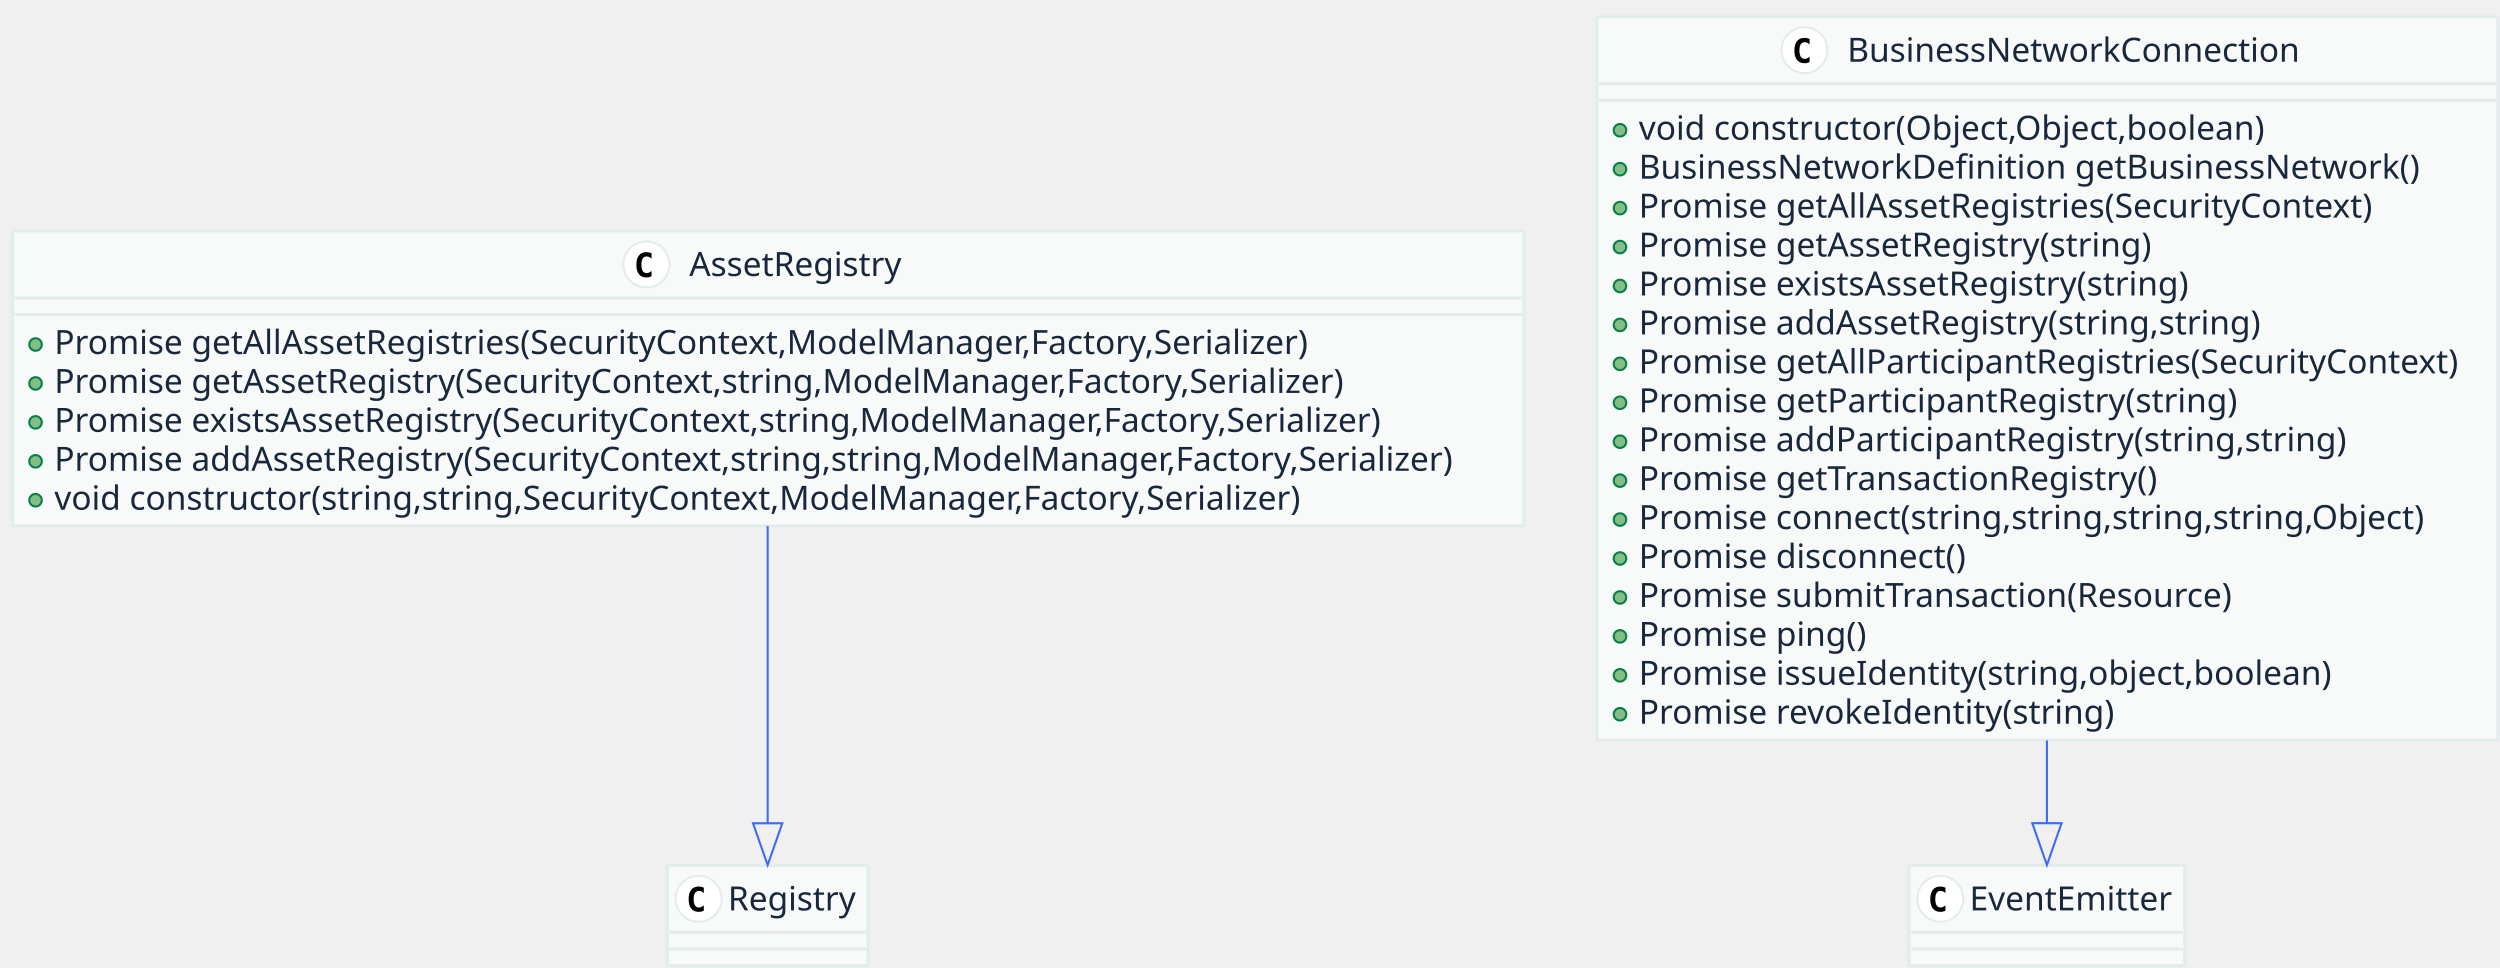
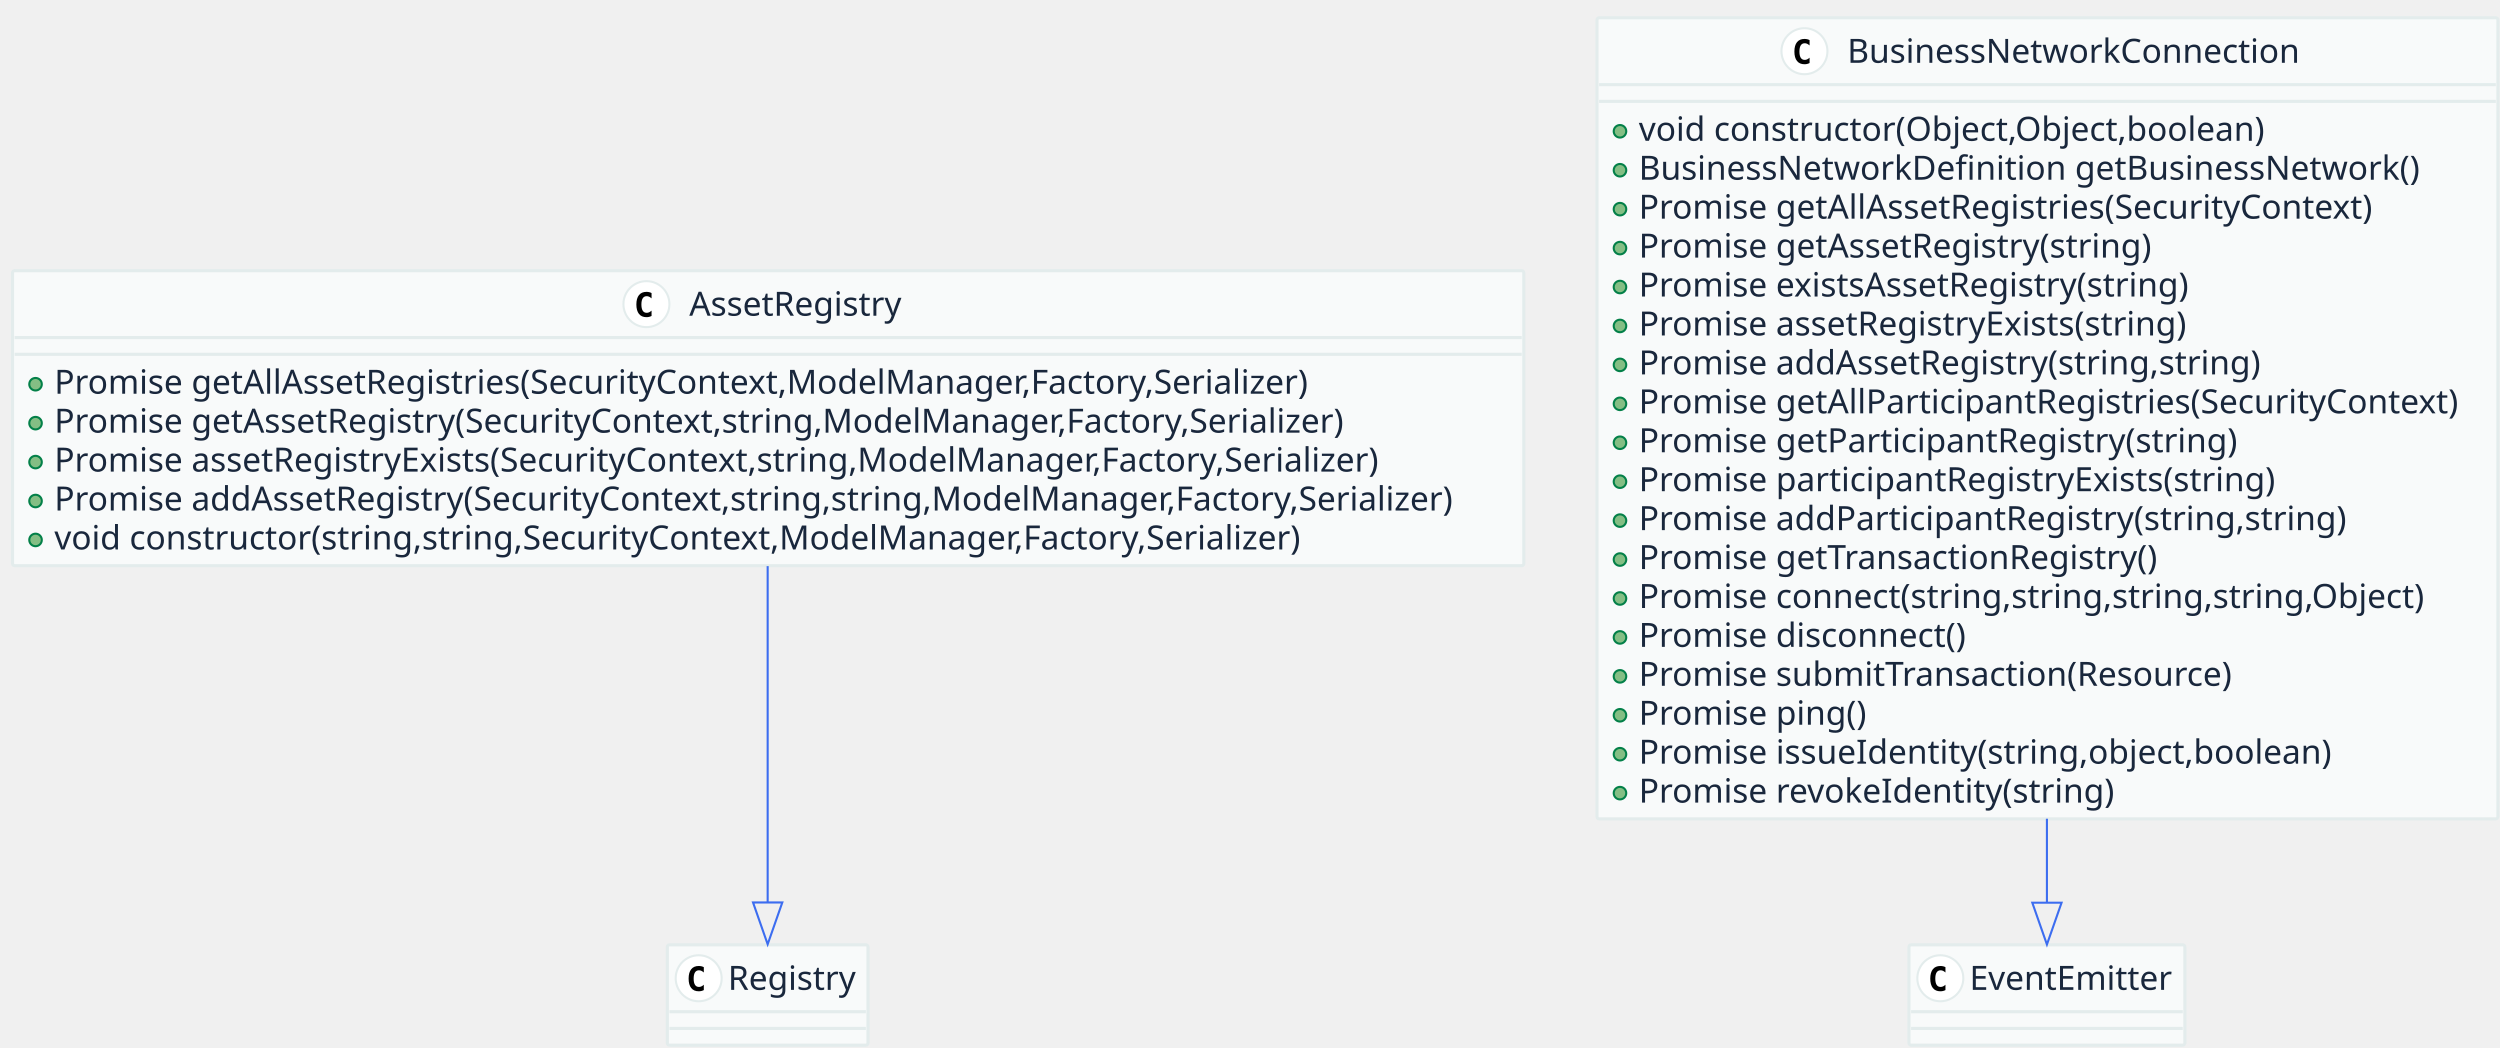
- <svg xmlns="http://www.w3.org/2000/svg" contentScriptType="application/ecmascript" contentStyleType="text/css" height="463px" preserveAspectRatio="none" style="width:1196px;height:463px;" version="1.1" viewBox="0 0 1196 463" width="1196px" zoomAndPan="magnify">
+ <svg xmlns="http://www.w3.org/2000/svg" contentScriptType="application/ecmascript" contentStyleType="text/css" height="501px" preserveAspectRatio="none" style="width:1196px;height:501px;" version="1.1" viewBox="0 0 1196 501" width="1196px" zoomAndPan="magnify">
  <defs />
  <g>
-     <rect fill="#F8FAFA" height="141.125" rx="1" ry="1" style="stroke: #E3ECEC; stroke-width: 1.5;" width="723" x="6" y="110.5" />
-     <ellipse cx="309.25" cy="126.5" fill="#FFFFFF" rx="11" ry="11" style="stroke: #E3ECEC; stroke-width: 1.0;" />
-     <path d="M311.703,132.156 Q311.156,132.438 310.555,132.586 Q309.953,132.734 309.281,132.734 Q306.922,132.734 305.68,131.172 Q304.438,129.609 304.438,126.672 Q304.438,123.734 305.68,122.18 Q306.922,120.625 309.281,120.625 Q309.953,120.625 310.562,120.766 Q311.172,120.906 311.703,121.188 L311.703,123.75 Q311.109,123.203 310.547,122.945 Q309.984,122.688 309.391,122.688 Q308.125,122.688 307.484,123.695 Q306.844,124.703 306.844,126.672 Q306.844,128.641 307.484,129.648 Q308.125,130.656 309.391,130.656 Q309.984,130.656 310.547,130.398 Q311.109,130.141 311.703,129.594 L311.703,132.156 Z " />
-     <text fill="#19273C" font-family="sans-serif" font-size="16" lengthAdjust="spacingAndGlyphs" textLength="108" x="329.75" y="132.039">AssetRegistry</text>
-     <line style="stroke: #E3ECEC; stroke-width: 1.5;" x1="7" x2="728" y1="142.5" y2="142.5" />
-     <line style="stroke: #E3ECEC; stroke-width: 1.5;" x1="7" x2="728" y1="150.5" y2="150.5" />
-     <ellipse cx="17" cy="164.812" fill="#84BE84" rx="3" ry="3" style="stroke: #038048; stroke-width: 1.0;" />
-     <text fill="#19273C" font-family="sans-serif" font-size="16" lengthAdjust="spacingAndGlyphs" textLength="622" x="26" y="169.352">Promise getAllAssetRegistries(SecurityContext,ModelManager,Factory,Serializer)</text>
-     <ellipse cx="17" cy="183.438" fill="#84BE84" rx="3" ry="3" style="stroke: #038048; stroke-width: 1.0;" />
-     <text fill="#19273C" font-family="sans-serif" font-size="16" lengthAdjust="spacingAndGlyphs" textLength="643" x="26" y="187.977">Promise getAssetRegistry(SecurityContext,string,ModelManager,Factory,Serializer)</text>
-     <ellipse cx="17" cy="202.062" fill="#84BE84" rx="3" ry="3" style="stroke: #038048; stroke-width: 1.0;" />
-     <text fill="#19273C" font-family="sans-serif" font-size="16" lengthAdjust="spacingAndGlyphs" textLength="664" x="26" y="206.602">Promise existsAssetRegistry(SecurityContext,string,ModelManager,Factory,Serializer)</text>
-     <ellipse cx="17" cy="220.688" fill="#84BE84" rx="3" ry="3" style="stroke: #038048; stroke-width: 1.0;" />
-     <text fill="#19273C" font-family="sans-serif" font-size="16" lengthAdjust="spacingAndGlyphs" textLength="697" x="26" y="225.227">Promise addAssetRegistry(SecurityContext,string,string,ModelManager,Factory,Serializer)</text>
-     <ellipse cx="17" cy="239.312" fill="#84BE84" rx="3" ry="3" style="stroke: #038048; stroke-width: 1.0;" />
-     <text fill="#19273C" font-family="sans-serif" font-size="16" lengthAdjust="spacingAndGlyphs" textLength="622" x="26" y="243.852">void constructor(string,string,SecurityContext,ModelManager,Factory,Serializer)</text>
-     <rect fill="#F8FAFA" height="48" rx="1" ry="1" style="stroke: #E3ECEC; stroke-width: 1.5;" width="96" x="319.25" y="414" />
-     <ellipse cx="334.25" cy="430" fill="#FFFFFF" rx="11" ry="11" style="stroke: #E3ECEC; stroke-width: 1.0;" />
-     <path d="M336.703,435.656 Q336.156,435.938 335.555,436.086 Q334.953,436.234 334.281,436.234 Q331.922,436.234 330.68,434.672 Q329.438,433.109 329.438,430.172 Q329.438,427.234 330.68,425.68 Q331.922,424.125 334.281,424.125 Q334.953,424.125 335.562,424.266 Q336.172,424.406 336.703,424.688 L336.703,427.25 Q336.109,426.703 335.547,426.445 Q334.984,426.188 334.391,426.188 Q333.125,426.188 332.484,427.195 Q331.844,428.203 331.844,430.172 Q331.844,432.141 332.484,433.148 Q333.125,434.156 334.391,434.156 Q334.984,434.156 335.547,433.898 Q336.109,433.641 336.703,433.094 L336.703,435.656 Z " />
-     <text fill="#19273C" font-family="sans-serif" font-size="16" lengthAdjust="spacingAndGlyphs" textLength="64" x="348.25" y="435.539">Registry</text>
-     <line style="stroke: #E3ECEC; stroke-width: 1.5;" x1="320.25" x2="414.25" y1="446" y2="446" />
-     <line style="stroke: #E3ECEC; stroke-width: 1.5;" x1="320.25" x2="414.25" y1="454" y2="454" />
-     <rect fill="#F8FAFA" height="346" rx="1" ry="1" style="stroke: #E3ECEC; stroke-width: 1.5;" width="431" x="764" y="8" />
-     <ellipse cx="863.25" cy="24" fill="#FFFFFF" rx="11" ry="11" style="stroke: #E3ECEC; stroke-width: 1.0;" />
-     <path d="M865.703,29.656 Q865.156,29.938 864.555,30.086 Q863.953,30.234 863.281,30.234 Q860.922,30.234 859.68,28.672 Q858.438,27.109 858.438,24.172 Q858.438,21.234 859.68,19.68 Q860.922,18.125 863.281,18.125 Q863.953,18.125 864.562,18.266 Q865.172,18.406 865.703,18.688 L865.703,21.25 Q865.109,20.703 864.547,20.445 Q863.984,20.188 863.391,20.188 Q862.125,20.188 861.484,21.195 Q860.844,22.203 860.844,24.172 Q860.844,26.141 861.484,27.148 Q862.125,28.156 863.391,28.156 Q863.984,28.156 864.547,27.898 Q865.109,27.641 865.703,27.094 L865.703,29.656 Z " />
-     <text fill="#19273C" font-family="sans-serif" font-size="16" lengthAdjust="spacingAndGlyphs" textLength="224" x="883.75" y="29.539">BusinessNetworkConnection</text>
-     <line style="stroke: #E3ECEC; stroke-width: 1.5;" x1="765" x2="1194" y1="40" y2="40" />
-     <line style="stroke: #E3ECEC; stroke-width: 1.5;" x1="765" x2="1194" y1="48" y2="48" />
-     <ellipse cx="775" cy="62.312" fill="#84BE84" rx="3" ry="3" style="stroke: #038048; stroke-width: 1.0;" />
-     <text fill="#19273C" font-family="sans-serif" font-size="16" lengthAdjust="spacingAndGlyphs" textLength="313" x="784" y="66.852">void constructor(Object,Object,boolean)</text>
-     <ellipse cx="775" cy="80.938" fill="#84BE84" rx="3" ry="3" style="stroke: #038048; stroke-width: 1.0;" />
-     <text fill="#19273C" font-family="sans-serif" font-size="16" lengthAdjust="spacingAndGlyphs" textLength="386" x="784" y="85.477">BusinessNetworkDefinition getBusinessNetwork()</text>
-     <ellipse cx="775" cy="99.562" fill="#84BE84" rx="3" ry="3" style="stroke: #038048; stroke-width: 1.0;" />
-     <text fill="#19273C" font-family="sans-serif" font-size="16" lengthAdjust="spacingAndGlyphs" textLength="367" x="784" y="104.102">Promise getAllAssetRegistries(SecurityContext)</text>
-     <ellipse cx="775" cy="118.188" fill="#84BE84" rx="3" ry="3" style="stroke: #038048; stroke-width: 1.0;" />
-     <text fill="#19273C" font-family="sans-serif" font-size="16" lengthAdjust="spacingAndGlyphs" textLength="258" x="784" y="122.727">Promise getAssetRegistry(string)</text>
-     <ellipse cx="775" cy="136.812" fill="#84BE84" rx="3" ry="3" style="stroke: #038048; stroke-width: 1.0;" />
-     <text fill="#19273C" font-family="sans-serif" font-size="16" lengthAdjust="spacingAndGlyphs" textLength="279" x="784" y="141.352">Promise existsAssetRegistry(string)</text>
-     <ellipse cx="775" cy="155.438" fill="#84BE84" rx="3" ry="3" style="stroke: #038048; stroke-width: 1.0;" />
-     <text fill="#19273C" font-family="sans-serif" font-size="16" lengthAdjust="spacingAndGlyphs" textLength="312" x="784" y="159.977">Promise addAssetRegistry(string,string)</text>
-     <ellipse cx="775" cy="174.062" fill="#84BE84" rx="3" ry="3" style="stroke: #038048; stroke-width: 1.0;" />
-     <text fill="#19273C" font-family="sans-serif" font-size="16" lengthAdjust="spacingAndGlyphs" textLength="405" x="784" y="178.602">Promise getAllParticipantRegistries(SecurityContext)</text>
-     <ellipse cx="775" cy="192.688" fill="#84BE84" rx="3" ry="3" style="stroke: #038048; stroke-width: 1.0;" />
-     <text fill="#19273C" font-family="sans-serif" font-size="16" lengthAdjust="spacingAndGlyphs" textLength="296" x="784" y="197.227">Promise getParticipantRegistry(string)</text>
-     <ellipse cx="775" cy="211.312" fill="#84BE84" rx="3" ry="3" style="stroke: #038048; stroke-width: 1.0;" />
-     <text fill="#19273C" font-family="sans-serif" font-size="16" lengthAdjust="spacingAndGlyphs" textLength="350" x="784" y="215.852">Promise addParticipantRegistry(string,string)</text>
-     <ellipse cx="775" cy="229.938" fill="#84BE84" rx="3" ry="3" style="stroke: #038048; stroke-width: 1.0;" />
-     <text fill="#19273C" font-family="sans-serif" font-size="16" lengthAdjust="spacingAndGlyphs" textLength="260" x="784" y="234.477">Promise getTransactionRegistry()</text>
-     <ellipse cx="775" cy="248.562" fill="#84BE84" rx="3" ry="3" style="stroke: #038048; stroke-width: 1.0;" />
-     <text fill="#19273C" font-family="sans-serif" font-size="16" lengthAdjust="spacingAndGlyphs" textLength="393" x="784" y="253.102">Promise connect(string,string,string,string,Object)</text>
-     <ellipse cx="775" cy="267.188" fill="#84BE84" rx="3" ry="3" style="stroke: #038048; stroke-width: 1.0;" />
-     <text fill="#19273C" font-family="sans-serif" font-size="16" lengthAdjust="spacingAndGlyphs" textLength="165" x="784" y="271.727">Promise disconnect()</text>
-     <ellipse cx="775" cy="285.812" fill="#84BE84" rx="3" ry="3" style="stroke: #038048; stroke-width: 1.0;" />
-     <text fill="#19273C" font-family="sans-serif" font-size="16" lengthAdjust="spacingAndGlyphs" textLength="298" x="784" y="290.352">Promise submitTransaction(Resource)</text>
-     <ellipse cx="775" cy="304.438" fill="#84BE84" rx="3" ry="3" style="stroke: #038048; stroke-width: 1.0;" />
-     <text fill="#19273C" font-family="sans-serif" font-size="16" lengthAdjust="spacingAndGlyphs" textLength="113" x="784" y="308.977">Promise ping()</text>
-     <ellipse cx="775" cy="323.062" fill="#84BE84" rx="3" ry="3" style="stroke: #038048; stroke-width: 1.0;" />
-     <text fill="#19273C" font-family="sans-serif" font-size="16" lengthAdjust="spacingAndGlyphs" textLength="341" x="784" y="327.602">Promise issueIdentity(string,object,boolean)</text>
-     <ellipse cx="775" cy="341.688" fill="#84BE84" rx="3" ry="3" style="stroke: #038048; stroke-width: 1.0;" />
-     <text fill="#19273C" font-family="sans-serif" font-size="16" lengthAdjust="spacingAndGlyphs" textLength="236" x="784" y="346.227">Promise revokeIdentity(string)</text>
-     <rect fill="#F8FAFA" height="48" rx="1" ry="1" style="stroke: #E3ECEC; stroke-width: 1.5;" width="132" x="913.25" y="414" />
-     <ellipse cx="928.25" cy="430" fill="#FFFFFF" rx="11" ry="11" style="stroke: #E3ECEC; stroke-width: 1.0;" />
-     <path d="M930.703,435.656 Q930.156,435.938 929.555,436.086 Q928.953,436.234 928.281,436.234 Q925.922,436.234 924.68,434.672 Q923.438,433.109 923.438,430.172 Q923.438,427.234 924.68,425.68 Q925.922,424.125 928.281,424.125 Q928.953,424.125 929.562,424.266 Q930.172,424.406 930.703,424.688 L930.703,427.25 Q930.109,426.703 929.547,426.445 Q928.984,426.188 928.391,426.188 Q927.125,426.188 926.484,427.195 Q925.844,428.203 925.844,430.172 Q925.844,432.141 926.484,433.148 Q927.125,434.156 928.391,434.156 Q928.984,434.156 929.547,433.898 Q930.109,433.641 930.703,433.094 L930.703,435.656 Z " />
-     <text fill="#19273C" font-family="sans-serif" font-size="16" lengthAdjust="spacingAndGlyphs" textLength="100" x="942.25" y="435.539">EventEmitter</text>
-     <line style="stroke: #E3ECEC; stroke-width: 1.5;" x1="914.25" x2="1044.25" y1="446" y2="446" />
-     <line style="stroke: #E3ECEC; stroke-width: 1.5;" x1="914.25" x2="1044.25" y1="454" y2="454" />
-     <path d="M367.25,251.68 C367.25,297.025 367.25,354.75 367.25,393.628 " fill="none" style="stroke: #3C6DF0; stroke-width: 1.0;" />
-     <polygon fill="none" points="374.25,393.85,367.25,413.85,360.25,393.85,374.25,393.85" style="stroke: #3C6DF0; stroke-width: 1.0;" />
-     <path d="M979.25,354.209 C979.25,368.491 979.25,381.917 979.25,393.631 " fill="none" style="stroke: #3C6DF0; stroke-width: 1.0;" />
-     <polygon fill="none" points="986.25,393.824,979.25,413.824,972.25,393.824,986.25,393.824" style="stroke: #3C6DF0; stroke-width: 1.0;" />
+     <rect fill="#F8FAFA" height="141.125" rx="1" ry="1" style="stroke: #E3ECEC; stroke-width: 1.5;" width="723" x="6" y="129.5" />
+     <ellipse cx="309.25" cy="145.5" fill="#FFFFFF" rx="11" ry="11" style="stroke: #E3ECEC; stroke-width: 1.0;" />
+     <path d="M311.703,151.156 Q311.156,151.438 310.555,151.586 Q309.953,151.734 309.281,151.734 Q306.922,151.734 305.68,150.172 Q304.438,148.609 304.438,145.672 Q304.438,142.734 305.68,141.18 Q306.922,139.625 309.281,139.625 Q309.953,139.625 310.562,139.766 Q311.172,139.906 311.703,140.188 L311.703,142.75 Q311.109,142.203 310.547,141.945 Q309.984,141.688 309.391,141.688 Q308.125,141.688 307.484,142.695 Q306.844,143.703 306.844,145.672 Q306.844,147.641 307.484,148.648 Q308.125,149.656 309.391,149.656 Q309.984,149.656 310.547,149.398 Q311.109,149.141 311.703,148.594 L311.703,151.156 Z " />
+     <text fill="#19273C" font-family="sans-serif" font-size="16" lengthAdjust="spacingAndGlyphs" textLength="108" x="329.75" y="151.039">AssetRegistry</text>
+     <line style="stroke: #E3ECEC; stroke-width: 1.5;" x1="7" x2="728" y1="161.5" y2="161.5" />
+     <line style="stroke: #E3ECEC; stroke-width: 1.5;" x1="7" x2="728" y1="169.5" y2="169.5" />
+     <ellipse cx="17" cy="183.812" fill="#84BE84" rx="3" ry="3" style="stroke: #038048; stroke-width: 1.0;" />
+     <text fill="#19273C" font-family="sans-serif" font-size="16" lengthAdjust="spacingAndGlyphs" textLength="622" x="26" y="188.352">Promise getAllAssetRegistries(SecurityContext,ModelManager,Factory,Serializer)</text>
+     <ellipse cx="17" cy="202.438" fill="#84BE84" rx="3" ry="3" style="stroke: #038048; stroke-width: 1.0;" />
+     <text fill="#19273C" font-family="sans-serif" font-size="16" lengthAdjust="spacingAndGlyphs" textLength="643" x="26" y="206.977">Promise getAssetRegistry(SecurityContext,string,ModelManager,Factory,Serializer)</text>
+     <ellipse cx="17" cy="221.062" fill="#84BE84" rx="3" ry="3" style="stroke: #038048; stroke-width: 1.0;" />
+     <text fill="#19273C" font-family="sans-serif" font-size="16" lengthAdjust="spacingAndGlyphs" textLength="663" x="26" y="225.602">Promise assetRegistryExists(SecurityContext,string,ModelManager,Factory,Serializer)</text>
+     <ellipse cx="17" cy="239.688" fill="#84BE84" rx="3" ry="3" style="stroke: #038048; stroke-width: 1.0;" />
+     <text fill="#19273C" font-family="sans-serif" font-size="16" lengthAdjust="spacingAndGlyphs" textLength="697" x="26" y="244.227">Promise addAssetRegistry(SecurityContext,string,string,ModelManager,Factory,Serializer)</text>
+     <ellipse cx="17" cy="258.312" fill="#84BE84" rx="3" ry="3" style="stroke: #038048; stroke-width: 1.0;" />
+     <text fill="#19273C" font-family="sans-serif" font-size="16" lengthAdjust="spacingAndGlyphs" textLength="622" x="26" y="262.852">void constructor(string,string,SecurityContext,ModelManager,Factory,Serializer)</text>
+     <rect fill="#F8FAFA" height="48" rx="1" ry="1" style="stroke: #E3ECEC; stroke-width: 1.5;" width="96" x="319.25" y="452" />
+     <ellipse cx="334.25" cy="468" fill="#FFFFFF" rx="11" ry="11" style="stroke: #E3ECEC; stroke-width: 1.0;" />
+     <path d="M336.703,473.656 Q336.156,473.938 335.555,474.086 Q334.953,474.234 334.281,474.234 Q331.922,474.234 330.68,472.672 Q329.438,471.109 329.438,468.172 Q329.438,465.234 330.68,463.68 Q331.922,462.125 334.281,462.125 Q334.953,462.125 335.562,462.266 Q336.172,462.406 336.703,462.688 L336.703,465.25 Q336.109,464.703 335.547,464.445 Q334.984,464.188 334.391,464.188 Q333.125,464.188 332.484,465.195 Q331.844,466.203 331.844,468.172 Q331.844,470.141 332.484,471.148 Q333.125,472.156 334.391,472.156 Q334.984,472.156 335.547,471.898 Q336.109,471.641 336.703,471.094 L336.703,473.656 Z " />
+     <text fill="#19273C" font-family="sans-serif" font-size="16" lengthAdjust="spacingAndGlyphs" textLength="64" x="348.25" y="473.539">Registry</text>
+     <line style="stroke: #E3ECEC; stroke-width: 1.5;" x1="320.25" x2="414.25" y1="484" y2="484" />
+     <line style="stroke: #E3ECEC; stroke-width: 1.5;" x1="320.25" x2="414.25" y1="492" y2="492" />
+     <rect fill="#F8FAFA" height="383.25" rx="1" ry="1" style="stroke: #E3ECEC; stroke-width: 1.5;" width="431" x="764" y="8.5" />
+     <ellipse cx="863.25" cy="24.5" fill="#FFFFFF" rx="11" ry="11" style="stroke: #E3ECEC; stroke-width: 1.0;" />
+     <path d="M865.703,30.156 Q865.156,30.438 864.555,30.586 Q863.953,30.734 863.281,30.734 Q860.922,30.734 859.68,29.172 Q858.438,27.609 858.438,24.672 Q858.438,21.734 859.68,20.18 Q860.922,18.625 863.281,18.625 Q863.953,18.625 864.562,18.766 Q865.172,18.906 865.703,19.188 L865.703,21.75 Q865.109,21.203 864.547,20.945 Q863.984,20.688 863.391,20.688 Q862.125,20.688 861.484,21.695 Q860.844,22.703 860.844,24.672 Q860.844,26.641 861.484,27.648 Q862.125,28.656 863.391,28.656 Q863.984,28.656 864.547,28.398 Q865.109,28.141 865.703,27.594 L865.703,30.156 Z " />
+     <text fill="#19273C" font-family="sans-serif" font-size="16" lengthAdjust="spacingAndGlyphs" textLength="224" x="883.75" y="30.039">BusinessNetworkConnection</text>
+     <line style="stroke: #E3ECEC; stroke-width: 1.5;" x1="765" x2="1194" y1="40.5" y2="40.5" />
+     <line style="stroke: #E3ECEC; stroke-width: 1.5;" x1="765" x2="1194" y1="48.5" y2="48.5" />
+     <ellipse cx="775" cy="62.812" fill="#84BE84" rx="3" ry="3" style="stroke: #038048; stroke-width: 1.0;" />
+     <text fill="#19273C" font-family="sans-serif" font-size="16" lengthAdjust="spacingAndGlyphs" textLength="313" x="784" y="67.352">void constructor(Object,Object,boolean)</text>
+     <ellipse cx="775" cy="81.438" fill="#84BE84" rx="3" ry="3" style="stroke: #038048; stroke-width: 1.0;" />
+     <text fill="#19273C" font-family="sans-serif" font-size="16" lengthAdjust="spacingAndGlyphs" textLength="386" x="784" y="85.977">BusinessNetworkDefinition getBusinessNetwork()</text>
+     <ellipse cx="775" cy="100.062" fill="#84BE84" rx="3" ry="3" style="stroke: #038048; stroke-width: 1.0;" />
+     <text fill="#19273C" font-family="sans-serif" font-size="16" lengthAdjust="spacingAndGlyphs" textLength="367" x="784" y="104.602">Promise getAllAssetRegistries(SecurityContext)</text>
+     <ellipse cx="775" cy="118.688" fill="#84BE84" rx="3" ry="3" style="stroke: #038048; stroke-width: 1.0;" />
+     <text fill="#19273C" font-family="sans-serif" font-size="16" lengthAdjust="spacingAndGlyphs" textLength="258" x="784" y="123.227">Promise getAssetRegistry(string)</text>
+     <ellipse cx="775" cy="137.312" fill="#84BE84" rx="3" ry="3" style="stroke: #038048; stroke-width: 1.0;" />
+     <text fill="#19273C" font-family="sans-serif" font-size="16" lengthAdjust="spacingAndGlyphs" textLength="279" x="784" y="141.852">Promise existsAssetRegistry(string)</text>
+     <ellipse cx="775" cy="155.938" fill="#84BE84" rx="3" ry="3" style="stroke: #038048; stroke-width: 1.0;" />
+     <text fill="#19273C" font-family="sans-serif" font-size="16" lengthAdjust="spacingAndGlyphs" textLength="278" x="784" y="160.477">Promise assetRegistryExists(string)</text>
+     <ellipse cx="775" cy="174.562" fill="#84BE84" rx="3" ry="3" style="stroke: #038048; stroke-width: 1.0;" />
+     <text fill="#19273C" font-family="sans-serif" font-size="16" lengthAdjust="spacingAndGlyphs" textLength="312" x="784" y="179.102">Promise addAssetRegistry(string,string)</text>
+     <ellipse cx="775" cy="193.188" fill="#84BE84" rx="3" ry="3" style="stroke: #038048; stroke-width: 1.0;" />
+     <text fill="#19273C" font-family="sans-serif" font-size="16" lengthAdjust="spacingAndGlyphs" textLength="405" x="784" y="197.727">Promise getAllParticipantRegistries(SecurityContext)</text>
+     <ellipse cx="775" cy="211.812" fill="#84BE84" rx="3" ry="3" style="stroke: #038048; stroke-width: 1.0;" />
+     <text fill="#19273C" font-family="sans-serif" font-size="16" lengthAdjust="spacingAndGlyphs" textLength="296" x="784" y="216.352">Promise getParticipantRegistry(string)</text>
+     <ellipse cx="775" cy="230.438" fill="#84BE84" rx="3" ry="3" style="stroke: #038048; stroke-width: 1.0;" />
+     <text fill="#19273C" font-family="sans-serif" font-size="16" lengthAdjust="spacingAndGlyphs" textLength="318" x="784" y="234.977">Promise participantRegistryExists(string)</text>
+     <ellipse cx="775" cy="249.062" fill="#84BE84" rx="3" ry="3" style="stroke: #038048; stroke-width: 1.0;" />
+     <text fill="#19273C" font-family="sans-serif" font-size="16" lengthAdjust="spacingAndGlyphs" textLength="350" x="784" y="253.602">Promise addParticipantRegistry(string,string)</text>
+     <ellipse cx="775" cy="267.688" fill="#84BE84" rx="3" ry="3" style="stroke: #038048; stroke-width: 1.0;" />
+     <text fill="#19273C" font-family="sans-serif" font-size="16" lengthAdjust="spacingAndGlyphs" textLength="260" x="784" y="272.227">Promise getTransactionRegistry()</text>
+     <ellipse cx="775" cy="286.312" fill="#84BE84" rx="3" ry="3" style="stroke: #038048; stroke-width: 1.0;" />
+     <text fill="#19273C" font-family="sans-serif" font-size="16" lengthAdjust="spacingAndGlyphs" textLength="393" x="784" y="290.852">Promise connect(string,string,string,string,Object)</text>
+     <ellipse cx="775" cy="304.938" fill="#84BE84" rx="3" ry="3" style="stroke: #038048; stroke-width: 1.0;" />
+     <text fill="#19273C" font-family="sans-serif" font-size="16" lengthAdjust="spacingAndGlyphs" textLength="165" x="784" y="309.477">Promise disconnect()</text>
+     <ellipse cx="775" cy="323.562" fill="#84BE84" rx="3" ry="3" style="stroke: #038048; stroke-width: 1.0;" />
+     <text fill="#19273C" font-family="sans-serif" font-size="16" lengthAdjust="spacingAndGlyphs" textLength="298" x="784" y="328.102">Promise submitTransaction(Resource)</text>
+     <ellipse cx="775" cy="342.188" fill="#84BE84" rx="3" ry="3" style="stroke: #038048; stroke-width: 1.0;" />
+     <text fill="#19273C" font-family="sans-serif" font-size="16" lengthAdjust="spacingAndGlyphs" textLength="113" x="784" y="346.727">Promise ping()</text>
+     <ellipse cx="775" cy="360.812" fill="#84BE84" rx="3" ry="3" style="stroke: #038048; stroke-width: 1.0;" />
+     <text fill="#19273C" font-family="sans-serif" font-size="16" lengthAdjust="spacingAndGlyphs" textLength="341" x="784" y="365.352">Promise issueIdentity(string,object,boolean)</text>
+     <ellipse cx="775" cy="379.438" fill="#84BE84" rx="3" ry="3" style="stroke: #038048; stroke-width: 1.0;" />
+     <text fill="#19273C" font-family="sans-serif" font-size="16" lengthAdjust="spacingAndGlyphs" textLength="236" x="784" y="383.977">Promise revokeIdentity(string)</text>
+     <rect fill="#F8FAFA" height="48" rx="1" ry="1" style="stroke: #E3ECEC; stroke-width: 1.5;" width="132" x="913.25" y="452" />
+     <ellipse cx="928.25" cy="468" fill="#FFFFFF" rx="11" ry="11" style="stroke: #E3ECEC; stroke-width: 1.0;" />
+     <path d="M930.703,473.656 Q930.156,473.938 929.555,474.086 Q928.953,474.234 928.281,474.234 Q925.922,474.234 924.68,472.672 Q923.438,471.109 923.438,468.172 Q923.438,465.234 924.68,463.68 Q925.922,462.125 928.281,462.125 Q928.953,462.125 929.562,462.266 Q930.172,462.406 930.703,462.688 L930.703,465.25 Q930.109,464.703 929.547,464.445 Q928.984,464.188 928.391,464.188 Q927.125,464.188 926.484,465.195 Q925.844,466.203 925.844,468.172 Q925.844,470.141 926.484,471.148 Q927.125,472.156 928.391,472.156 Q928.984,472.156 929.547,471.898 Q930.109,471.641 930.703,471.094 L930.703,473.656 Z " />
+     <text fill="#19273C" font-family="sans-serif" font-size="16" lengthAdjust="spacingAndGlyphs" textLength="100" x="942.25" y="473.539">EventEmitter</text>
+     <line style="stroke: #E3ECEC; stroke-width: 1.5;" x1="914.25" x2="1044.25" y1="484" y2="484" />
+     <line style="stroke: #E3ECEC; stroke-width: 1.5;" x1="914.25" x2="1044.25" y1="492" y2="492" />
+     <path d="M367.25,270.851 C367.25,321.483 367.25,388.371 367.25,431.542 " fill="none" style="stroke: #3C6DF0; stroke-width: 1.0;" />
+     <polygon fill="none" points="374.25,431.743,367.25,451.743,360.25,431.743,374.25,431.743" style="stroke: #3C6DF0; stroke-width: 1.0;" />
+     <path d="M979.25,391.675 C979.25,406.2 979.25,419.768 979.25,431.564 " fill="none" style="stroke: #3C6DF0; stroke-width: 1.0;" />
+     <polygon fill="none" points="986.25,431.85,979.25,451.85,972.25,431.85,986.25,431.85" style="stroke: #3C6DF0; stroke-width: 1.0;" />
  </g>
</svg>
